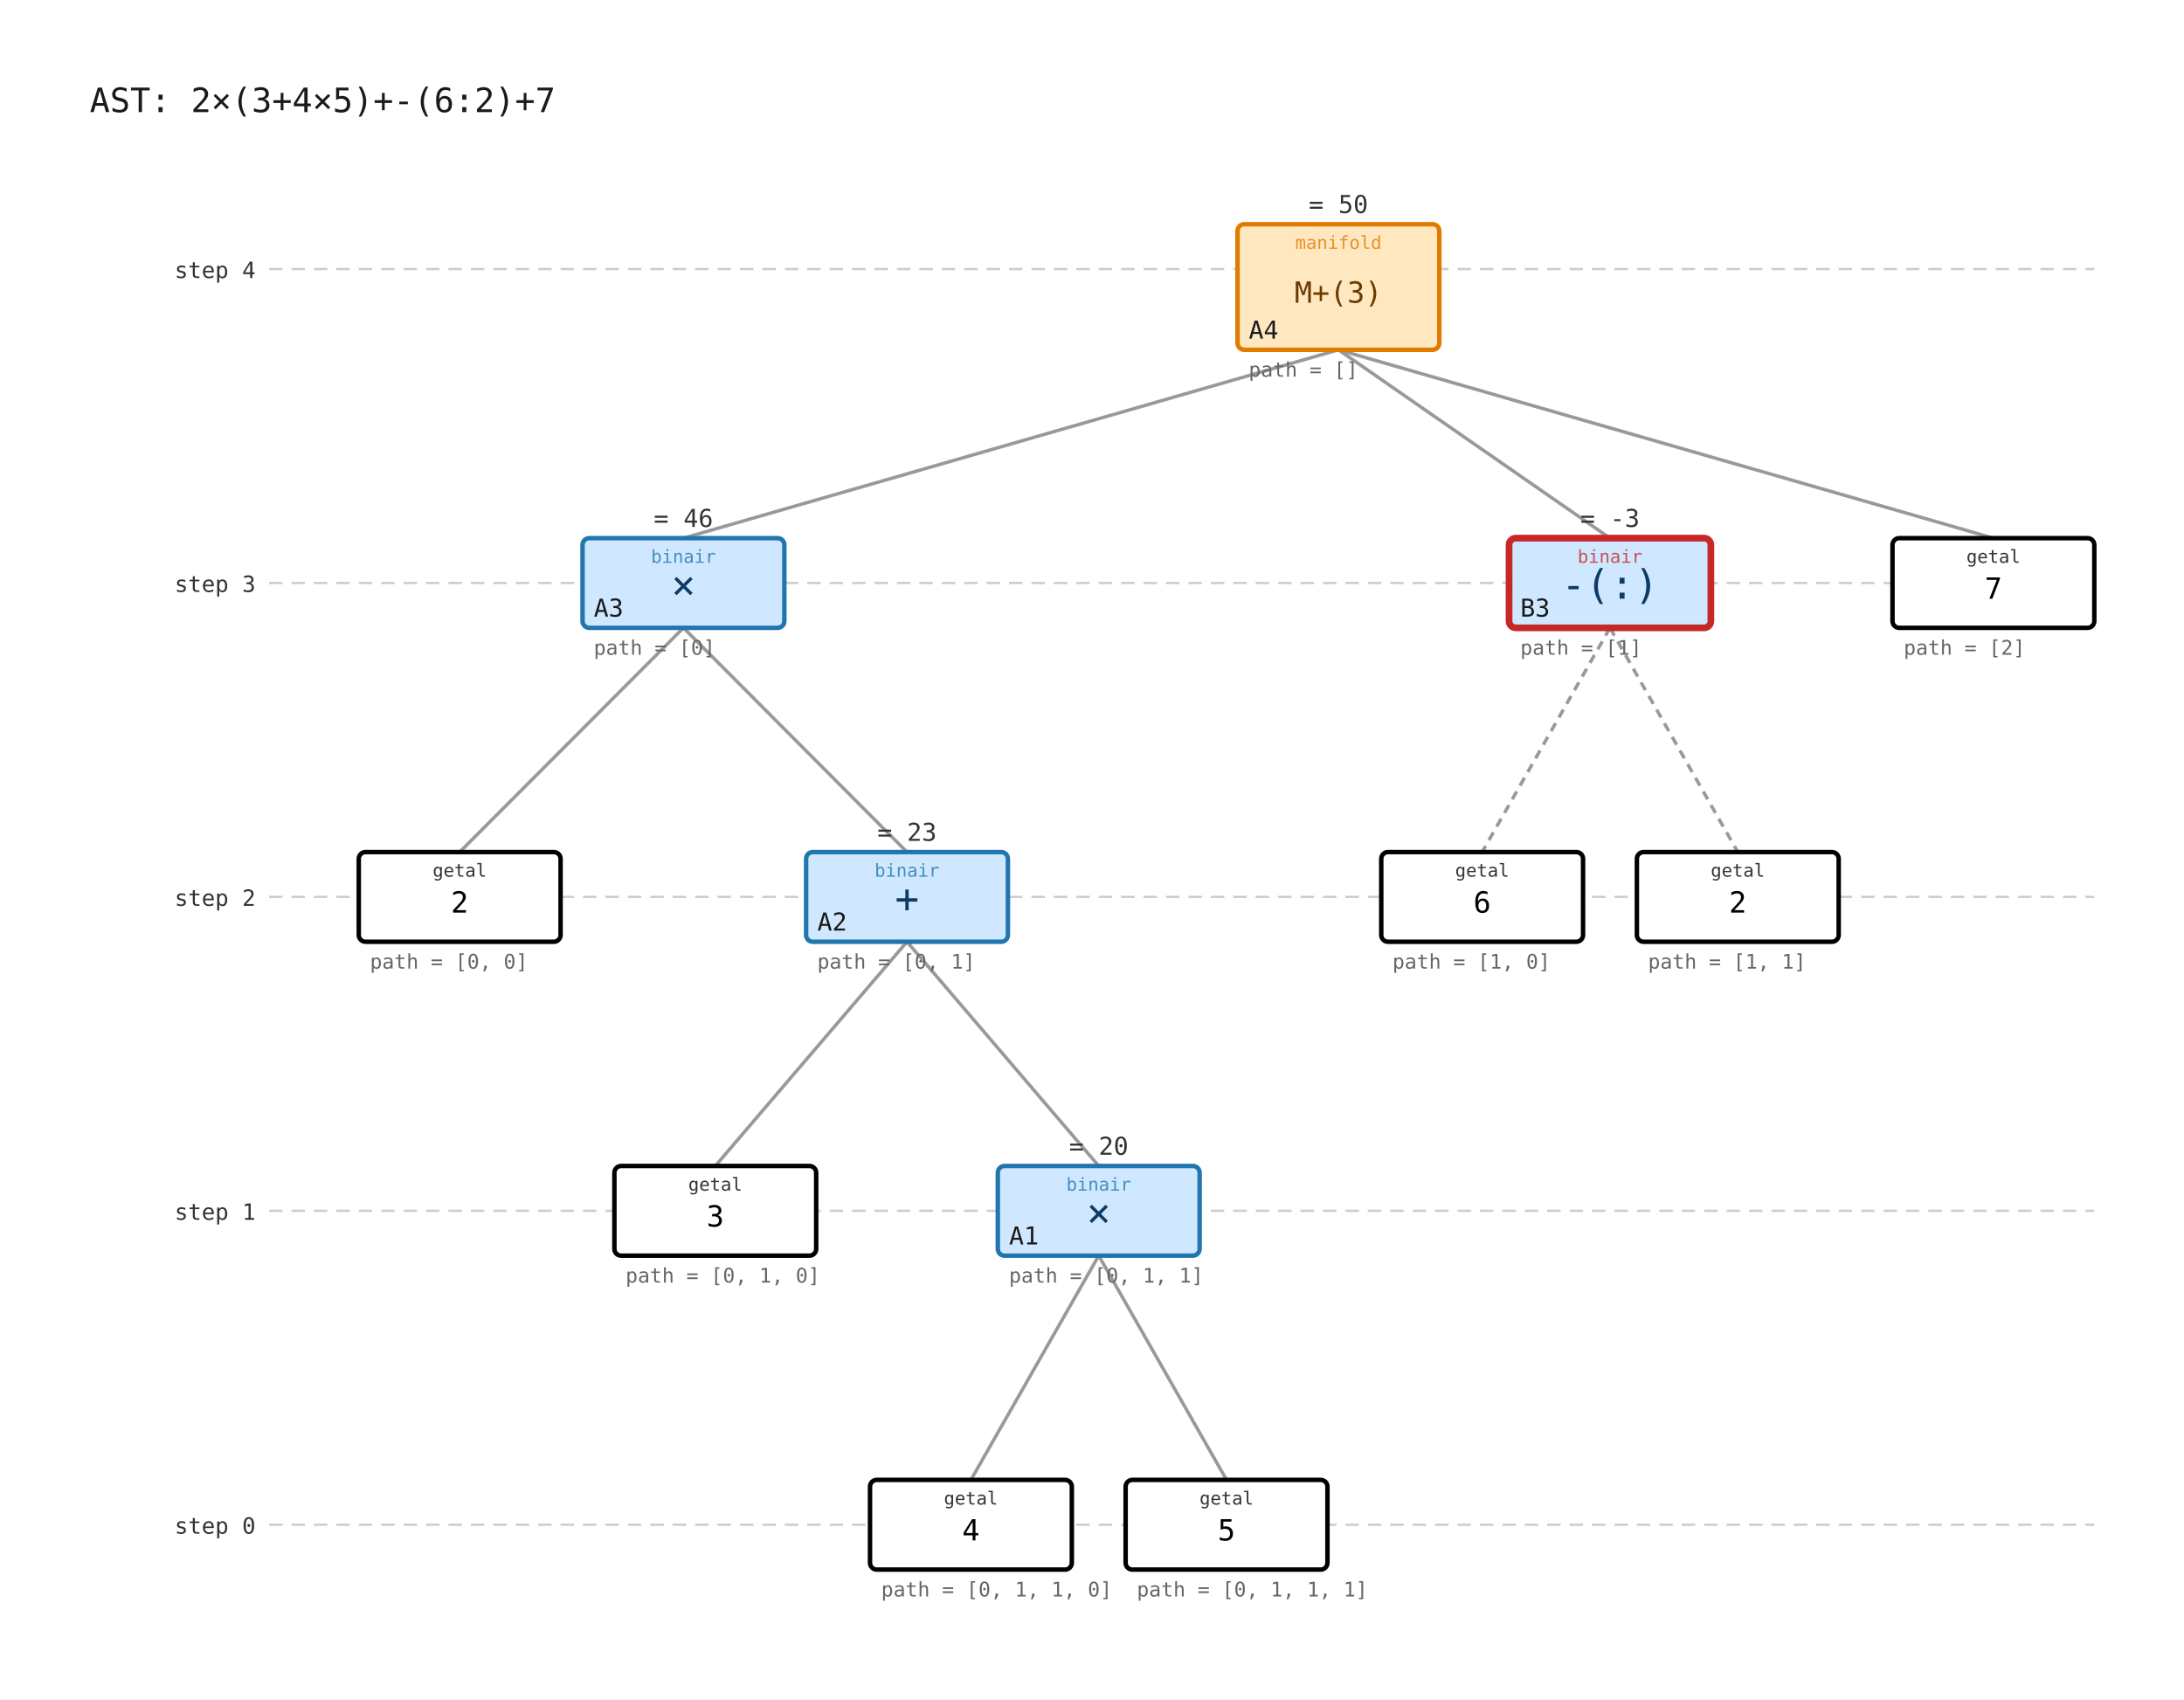
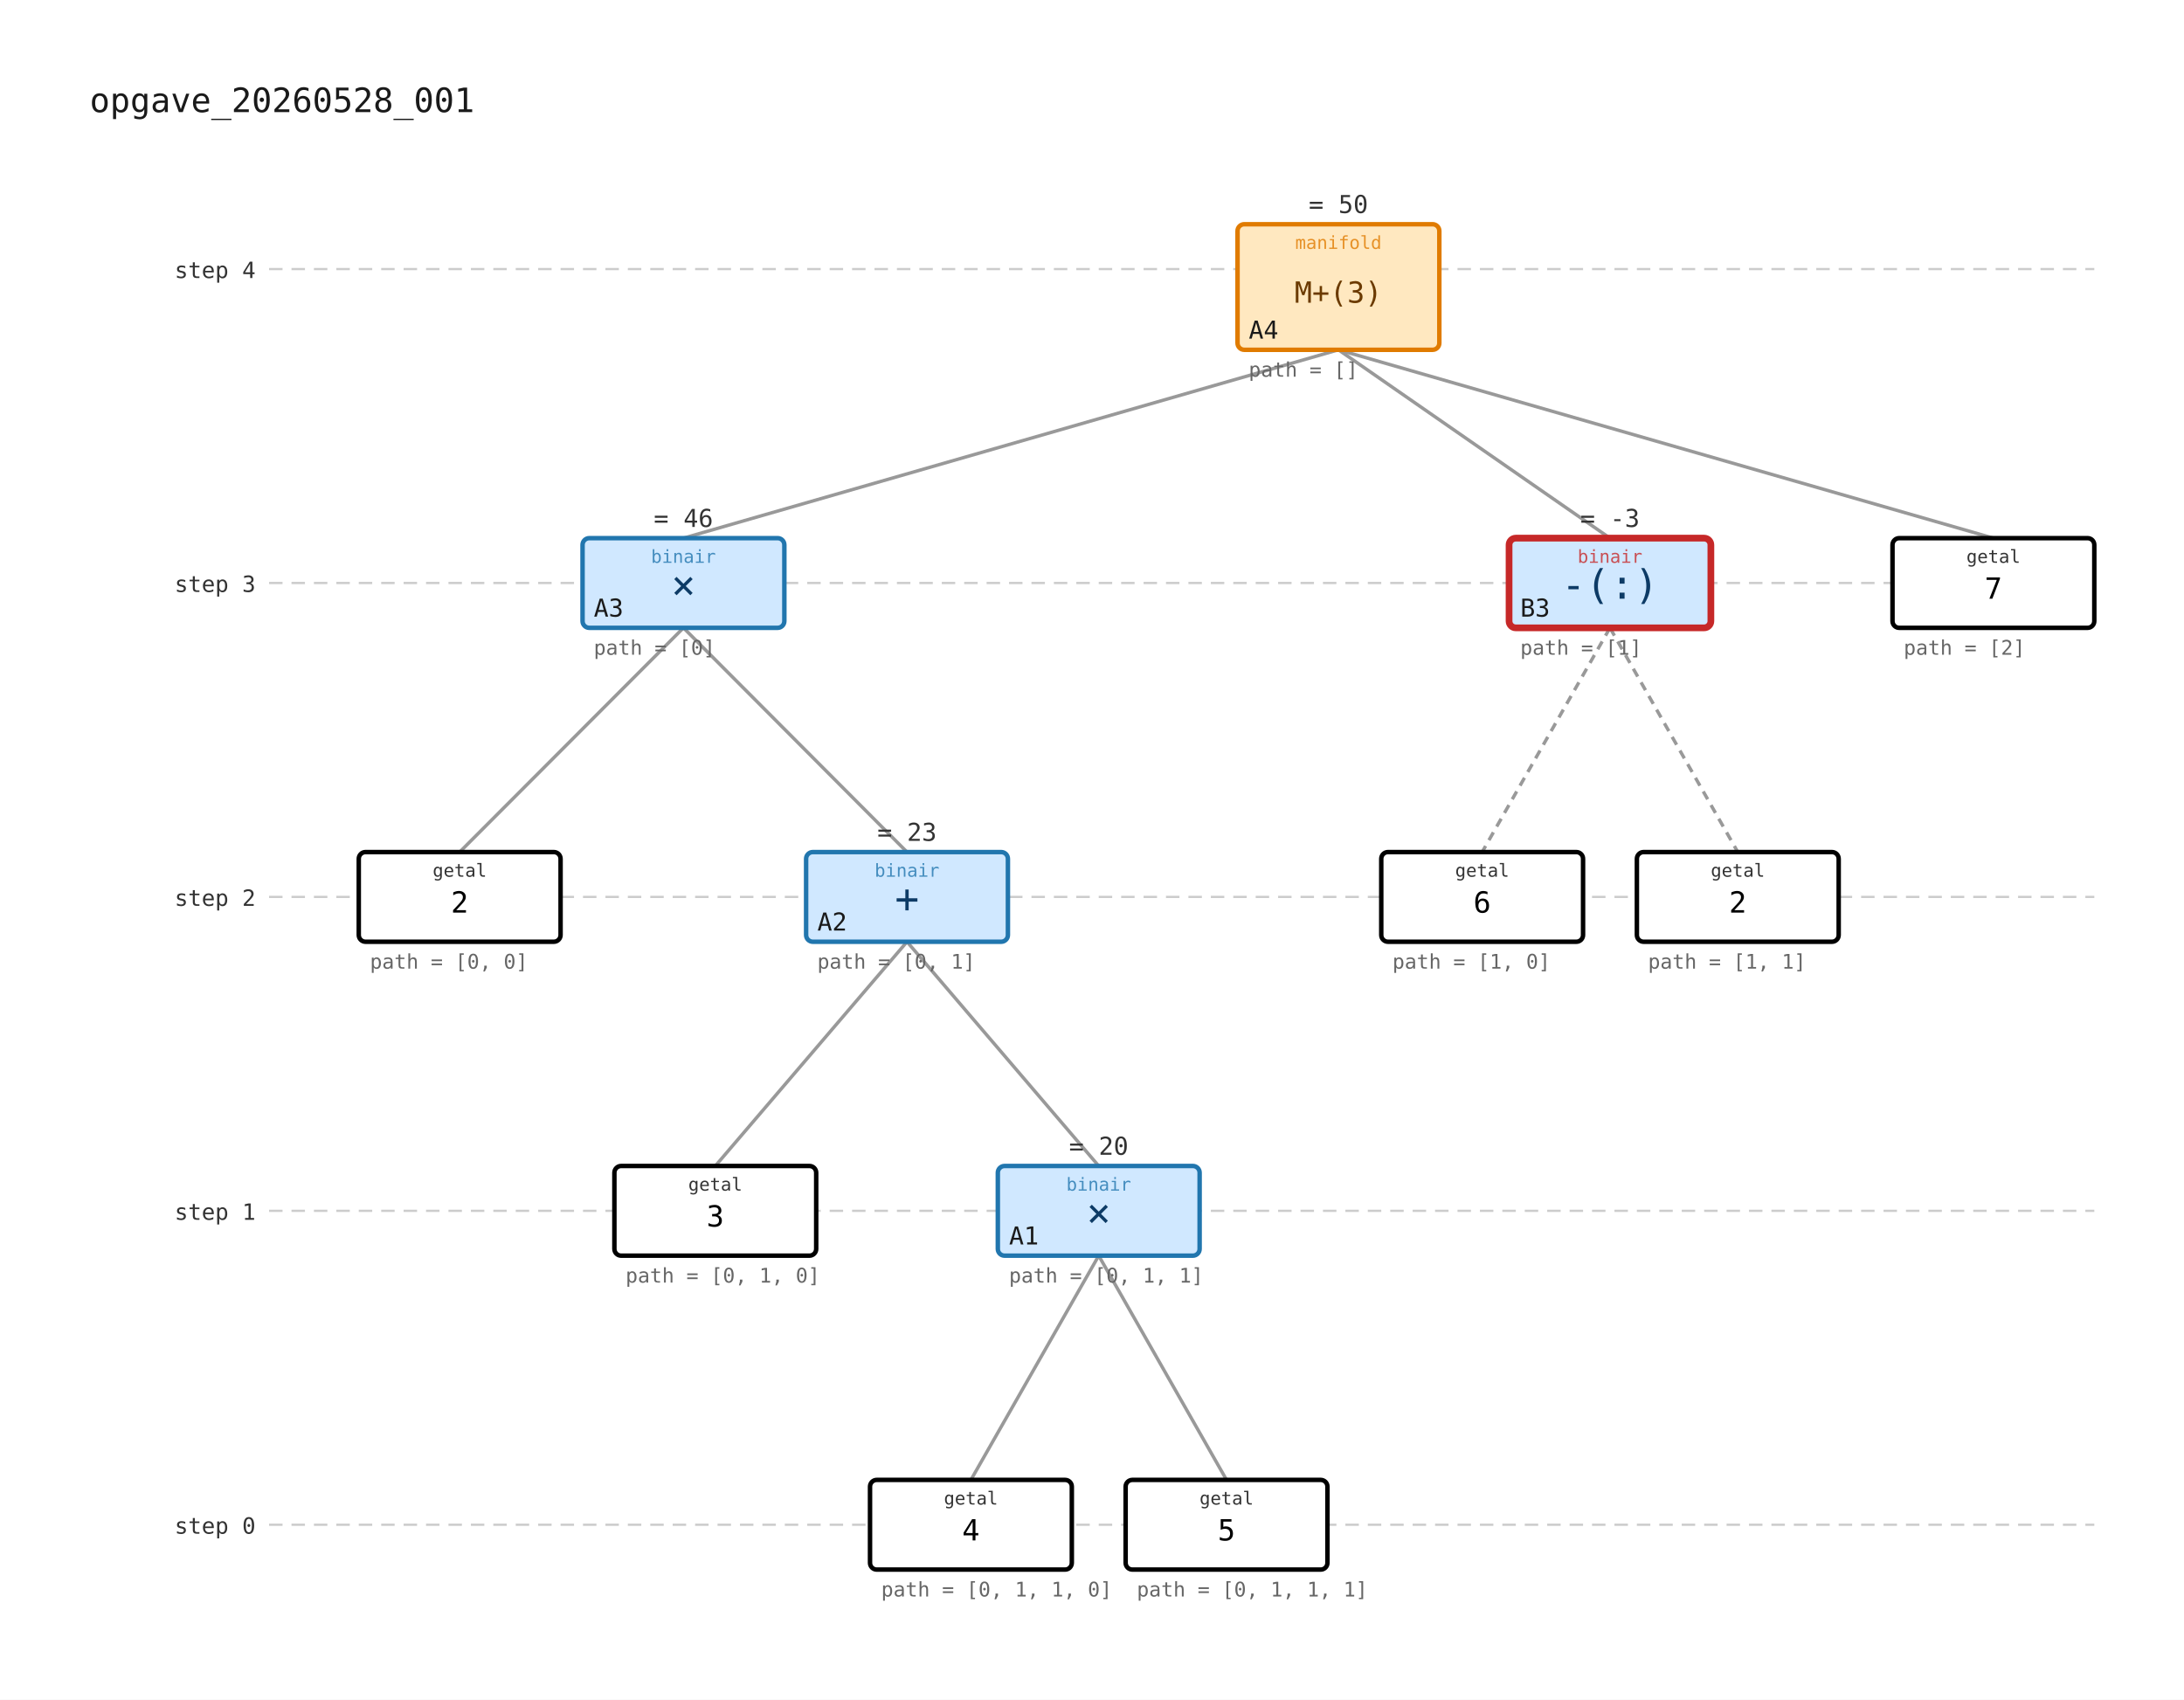
<svg xmlns="http://www.w3.org/2000/svg" width="974" height="758" viewBox="0 0 974 758">
  <rect width="100%" height="100%" fill="#FFFFFF" />
-   <text x="40" y="50" font-family="JetBrains Mono, Consolas, monospace" font-size="15" font-weight="500" fill="#1a1a1a">AST: 2×(3+4×5)+-(6:2)+7</text>
+   <text x="40" y="50" font-family="JetBrains Mono, Consolas, monospace" font-size="15" font-weight="500" fill="#1a1a1a">opgave_20260528_001</text>
  <line x1="120" y1="680" x2="934" y2="680" stroke="#CCCCCC" stroke-width="1" stroke-dasharray="6,4" />
  <text x="114" y="684" text-anchor="end" font-family="JetBrains Mono, Consolas, monospace" font-size="10" font-weight="500" fill="#333">step 0</text>
  <line x1="120" y1="540" x2="934" y2="540" stroke="#CCCCCC" stroke-width="1" stroke-dasharray="6,4" />
  <text x="114" y="544" text-anchor="end" font-family="JetBrains Mono, Consolas, monospace" font-size="10" font-weight="500" fill="#333">step 1</text>
  <line x1="120" y1="400" x2="934" y2="400" stroke="#CCCCCC" stroke-width="1" stroke-dasharray="6,4" />
  <text x="114" y="404" text-anchor="end" font-family="JetBrains Mono, Consolas, monospace" font-size="10" font-weight="500" fill="#333">step 2</text>
  <line x1="120" y1="260" x2="934" y2="260" stroke="#CCCCCC" stroke-width="1" stroke-dasharray="6,4" />
  <text x="114" y="264" text-anchor="end" font-family="JetBrains Mono, Consolas, monospace" font-size="10" font-weight="500" fill="#333">step 3</text>
  <line x1="120" y1="120" x2="934" y2="120" stroke="#CCCCCC" stroke-width="1" stroke-dasharray="6,4" />
  <text x="114" y="124" text-anchor="end" font-family="JetBrains Mono, Consolas, monospace" font-size="10" font-weight="500" fill="#333">step 4</text>
  <line x1="596.9" y1="156" x2="304.8" y2="240" stroke="#999" stroke-width="1.5" stroke-dasharray="none" />
  <line x1="596.9" y1="156" x2="718.0" y2="240" stroke="#999" stroke-width="1.5" stroke-dasharray="none" />
  <line x1="596.9" y1="156" x2="889.0" y2="240" stroke="#999" stroke-width="1.5" stroke-dasharray="none" />
  <rect x="551.9" y="100" width="90" height="56" rx="3" ry="3" fill="#FFE8C0" stroke="#E07B00" stroke-width="2" />
  <text x="596.9" y="135.0" text-anchor="middle" font-family="JetBrains Mono, Consolas, monospace" font-size="13" font-weight="500" fill="#6B3A00">M+(3)</text>
  <text x="596.9" y="111" text-anchor="middle" font-family="JetBrains Mono, Consolas, monospace" font-size="8" fill="#E07B00" opacity="0.8">manifold</text>
  <text x="556.9" y="151" text-anchor="start" font-family="JetBrains Mono, Consolas, monospace" font-size="11" font-weight="500" fill="#1a1a1a">A4</text>
  <text x="556.9" y="168" text-anchor="start" font-family="JetBrains Mono, Consolas, monospace" font-size="9" font-weight="400" fill="#666">path = []</text>
  <text x="596.9" y="95" text-anchor="middle" font-family="JetBrains Mono, Consolas, monospace" font-size="11" font-weight="400" fill="#333">= 50</text>
  <line x1="304.8" y1="280" x2="205.0" y2="380" stroke="#999" stroke-width="1.5" stroke-dasharray="none" />
  <line x1="304.8" y1="280" x2="404.5" y2="380" stroke="#999" stroke-width="1.5" stroke-dasharray="none" />
  <rect x="259.8" y="240" width="90" height="40" rx="3" ry="3" fill="#D0E8FF" stroke="#2176AE" stroke-width="2" />
  <text x="304.8" y="267.0" text-anchor="middle" font-family="JetBrains Mono, Consolas, monospace" font-size="18" font-weight="500" fill="#0D3B66">×</text>
  <text x="304.8" y="251" text-anchor="middle" font-family="JetBrains Mono, Consolas, monospace" font-size="8" fill="#2176AE" opacity="0.8">binair</text>
  <text x="264.8" y="275" text-anchor="start" font-family="JetBrains Mono, Consolas, monospace" font-size="11" font-weight="500" fill="#1a1a1a">A3</text>
  <text x="264.8" y="292" text-anchor="start" font-family="JetBrains Mono, Consolas, monospace" font-size="9" font-weight="400" fill="#666">path = [0]</text>
  <text x="304.8" y="235" text-anchor="middle" font-family="JetBrains Mono, Consolas, monospace" font-size="11" font-weight="400" fill="#333">= 46</text>
  <rect x="160.0" y="380" width="90" height="40" rx="3" ry="3" fill="#FFFFFF" stroke="#000000" stroke-width="2" />
  <text x="205.0" y="407.0" text-anchor="middle" font-family="JetBrains Mono, Consolas, monospace" font-size="13" font-weight="500" fill="#000000">2</text>
  <text x="205.0" y="391" text-anchor="middle" font-family="JetBrains Mono, Consolas, monospace" font-size="8" fill="#000000" opacity="0.8">getal</text>
  <text x="165.0" y="432" text-anchor="start" font-family="JetBrains Mono, Consolas, monospace" font-size="9" font-weight="400" fill="#666">path = [0, 0]</text>
  <line x1="404.5" y1="420" x2="319.0" y2="520" stroke="#999" stroke-width="1.5" stroke-dasharray="none" />
  <line x1="404.5" y1="420" x2="490.0" y2="520" stroke="#999" stroke-width="1.5" stroke-dasharray="none" />
  <rect x="359.5" y="380" width="90" height="40" rx="3" ry="3" fill="#D0E8FF" stroke="#2176AE" stroke-width="2" />
  <text x="404.5" y="407.0" text-anchor="middle" font-family="JetBrains Mono, Consolas, monospace" font-size="18" font-weight="500" fill="#0D3B66">+</text>
  <text x="404.5" y="391" text-anchor="middle" font-family="JetBrains Mono, Consolas, monospace" font-size="8" fill="#2176AE" opacity="0.8">binair</text>
  <text x="364.5" y="415" text-anchor="start" font-family="JetBrains Mono, Consolas, monospace" font-size="11" font-weight="500" fill="#1a1a1a">A2</text>
  <text x="364.5" y="432" text-anchor="start" font-family="JetBrains Mono, Consolas, monospace" font-size="9" font-weight="400" fill="#666">path = [0, 1]</text>
  <text x="404.5" y="375" text-anchor="middle" font-family="JetBrains Mono, Consolas, monospace" font-size="11" font-weight="400" fill="#333">= 23</text>
  <rect x="274.0" y="520" width="90" height="40" rx="3" ry="3" fill="#FFFFFF" stroke="#000000" stroke-width="2" />
  <text x="319.0" y="547.0" text-anchor="middle" font-family="JetBrains Mono, Consolas, monospace" font-size="13" font-weight="500" fill="#000000">3</text>
  <text x="319.0" y="531" text-anchor="middle" font-family="JetBrains Mono, Consolas, monospace" font-size="8" fill="#000000" opacity="0.8">getal</text>
  <text x="279.0" y="572" text-anchor="start" font-family="JetBrains Mono, Consolas, monospace" font-size="9" font-weight="400" fill="#666">path = [0, 1, 0]</text>
  <line x1="490.0" y1="560" x2="433.0" y2="660" stroke="#999" stroke-width="1.5" stroke-dasharray="none" />
  <line x1="490.0" y1="560" x2="547.0" y2="660" stroke="#999" stroke-width="1.5" stroke-dasharray="none" />
  <rect x="445.0" y="520" width="90" height="40" rx="3" ry="3" fill="#D0E8FF" stroke="#2176AE" stroke-width="2" />
  <text x="490.0" y="547.0" text-anchor="middle" font-family="JetBrains Mono, Consolas, monospace" font-size="18" font-weight="500" fill="#0D3B66">×</text>
  <text x="490.0" y="531" text-anchor="middle" font-family="JetBrains Mono, Consolas, monospace" font-size="8" fill="#2176AE" opacity="0.8">binair</text>
  <text x="450.0" y="555" text-anchor="start" font-family="JetBrains Mono, Consolas, monospace" font-size="11" font-weight="500" fill="#1a1a1a">A1</text>
  <text x="450.0" y="572" text-anchor="start" font-family="JetBrains Mono, Consolas, monospace" font-size="9" font-weight="400" fill="#666">path = [0, 1, 1]</text>
  <text x="490.0" y="515" text-anchor="middle" font-family="JetBrains Mono, Consolas, monospace" font-size="11" font-weight="400" fill="#333">= 20</text>
  <rect x="388.0" y="660" width="90" height="40" rx="3" ry="3" fill="#FFFFFF" stroke="#000000" stroke-width="2" />
  <text x="433.0" y="687.0" text-anchor="middle" font-family="JetBrains Mono, Consolas, monospace" font-size="13" font-weight="500" fill="#000000">4</text>
  <text x="433.0" y="671" text-anchor="middle" font-family="JetBrains Mono, Consolas, monospace" font-size="8" fill="#000000" opacity="0.8">getal</text>
  <text x="393.0" y="712" text-anchor="start" font-family="JetBrains Mono, Consolas, monospace" font-size="9" font-weight="400" fill="#666">path = [0, 1, 1, 0]</text>
  <rect x="502.0" y="660" width="90" height="40" rx="3" ry="3" fill="#FFFFFF" stroke="#000000" stroke-width="2" />
  <text x="547.0" y="687.0" text-anchor="middle" font-family="JetBrains Mono, Consolas, monospace" font-size="13" font-weight="500" fill="#000000">5</text>
  <text x="547.0" y="671" text-anchor="middle" font-family="JetBrains Mono, Consolas, monospace" font-size="8" fill="#000000" opacity="0.8">getal</text>
  <text x="507.0" y="712" text-anchor="start" font-family="JetBrains Mono, Consolas, monospace" font-size="9" font-weight="400" fill="#666">path = [0, 1, 1, 1]</text>
  <line x1="718.0" y1="280" x2="661.0" y2="380" stroke="#999" stroke-width="1.5" stroke-dasharray="4,3" />
  <line x1="718.0" y1="280" x2="775.0" y2="380" stroke="#999" stroke-width="1.5" stroke-dasharray="4,3" />
  <rect x="673.0" y="240" width="90" height="40" rx="3" ry="3" fill="#D0E8FF" stroke="#C62828" stroke-width="3" />
  <text x="718.0" y="267.0" text-anchor="middle" font-family="JetBrains Mono, Consolas, monospace" font-size="18" font-weight="500" fill="#0D3B66">-(:)</text>
  <text x="718.0" y="251" text-anchor="middle" font-family="JetBrains Mono, Consolas, monospace" font-size="8" fill="#C62828" opacity="0.8">binair</text>
  <text x="678.0" y="275" text-anchor="start" font-family="JetBrains Mono, Consolas, monospace" font-size="11" font-weight="500" fill="#1a1a1a">B3</text>
  <text x="678.0" y="292" text-anchor="start" font-family="JetBrains Mono, Consolas, monospace" font-size="9" font-weight="400" fill="#666">path = [1]</text>
  <text x="718.0" y="235" text-anchor="middle" font-family="JetBrains Mono, Consolas, monospace" font-size="11" font-weight="400" fill="#333">= -3</text>
  <rect x="616.0" y="380" width="90" height="40" rx="3" ry="3" fill="#FFFFFF" stroke="#000000" stroke-width="2" />
  <text x="661.0" y="407.0" text-anchor="middle" font-family="JetBrains Mono, Consolas, monospace" font-size="13" font-weight="500" fill="#000000">6</text>
  <text x="661.0" y="391" text-anchor="middle" font-family="JetBrains Mono, Consolas, monospace" font-size="8" fill="#000000" opacity="0.8">getal</text>
  <text x="621.0" y="432" text-anchor="start" font-family="JetBrains Mono, Consolas, monospace" font-size="9" font-weight="400" fill="#666">path = [1, 0]</text>
  <rect x="730.0" y="380" width="90" height="40" rx="3" ry="3" fill="#FFFFFF" stroke="#000000" stroke-width="2" />
  <text x="775.0" y="407.0" text-anchor="middle" font-family="JetBrains Mono, Consolas, monospace" font-size="13" font-weight="500" fill="#000000">2</text>
  <text x="775.0" y="391" text-anchor="middle" font-family="JetBrains Mono, Consolas, monospace" font-size="8" fill="#000000" opacity="0.8">getal</text>
  <text x="735.0" y="432" text-anchor="start" font-family="JetBrains Mono, Consolas, monospace" font-size="9" font-weight="400" fill="#666">path = [1, 1]</text>
  <rect x="844.0" y="240" width="90" height="40" rx="3" ry="3" fill="#FFFFFF" stroke="#000000" stroke-width="2" />
  <text x="889.0" y="267.0" text-anchor="middle" font-family="JetBrains Mono, Consolas, monospace" font-size="13" font-weight="500" fill="#000000">7</text>
  <text x="889.0" y="251" text-anchor="middle" font-family="JetBrains Mono, Consolas, monospace" font-size="8" fill="#000000" opacity="0.8">getal</text>
  <text x="849.0" y="292" text-anchor="start" font-family="JetBrains Mono, Consolas, monospace" font-size="9" font-weight="400" fill="#666">path = [2]</text>
</svg>
